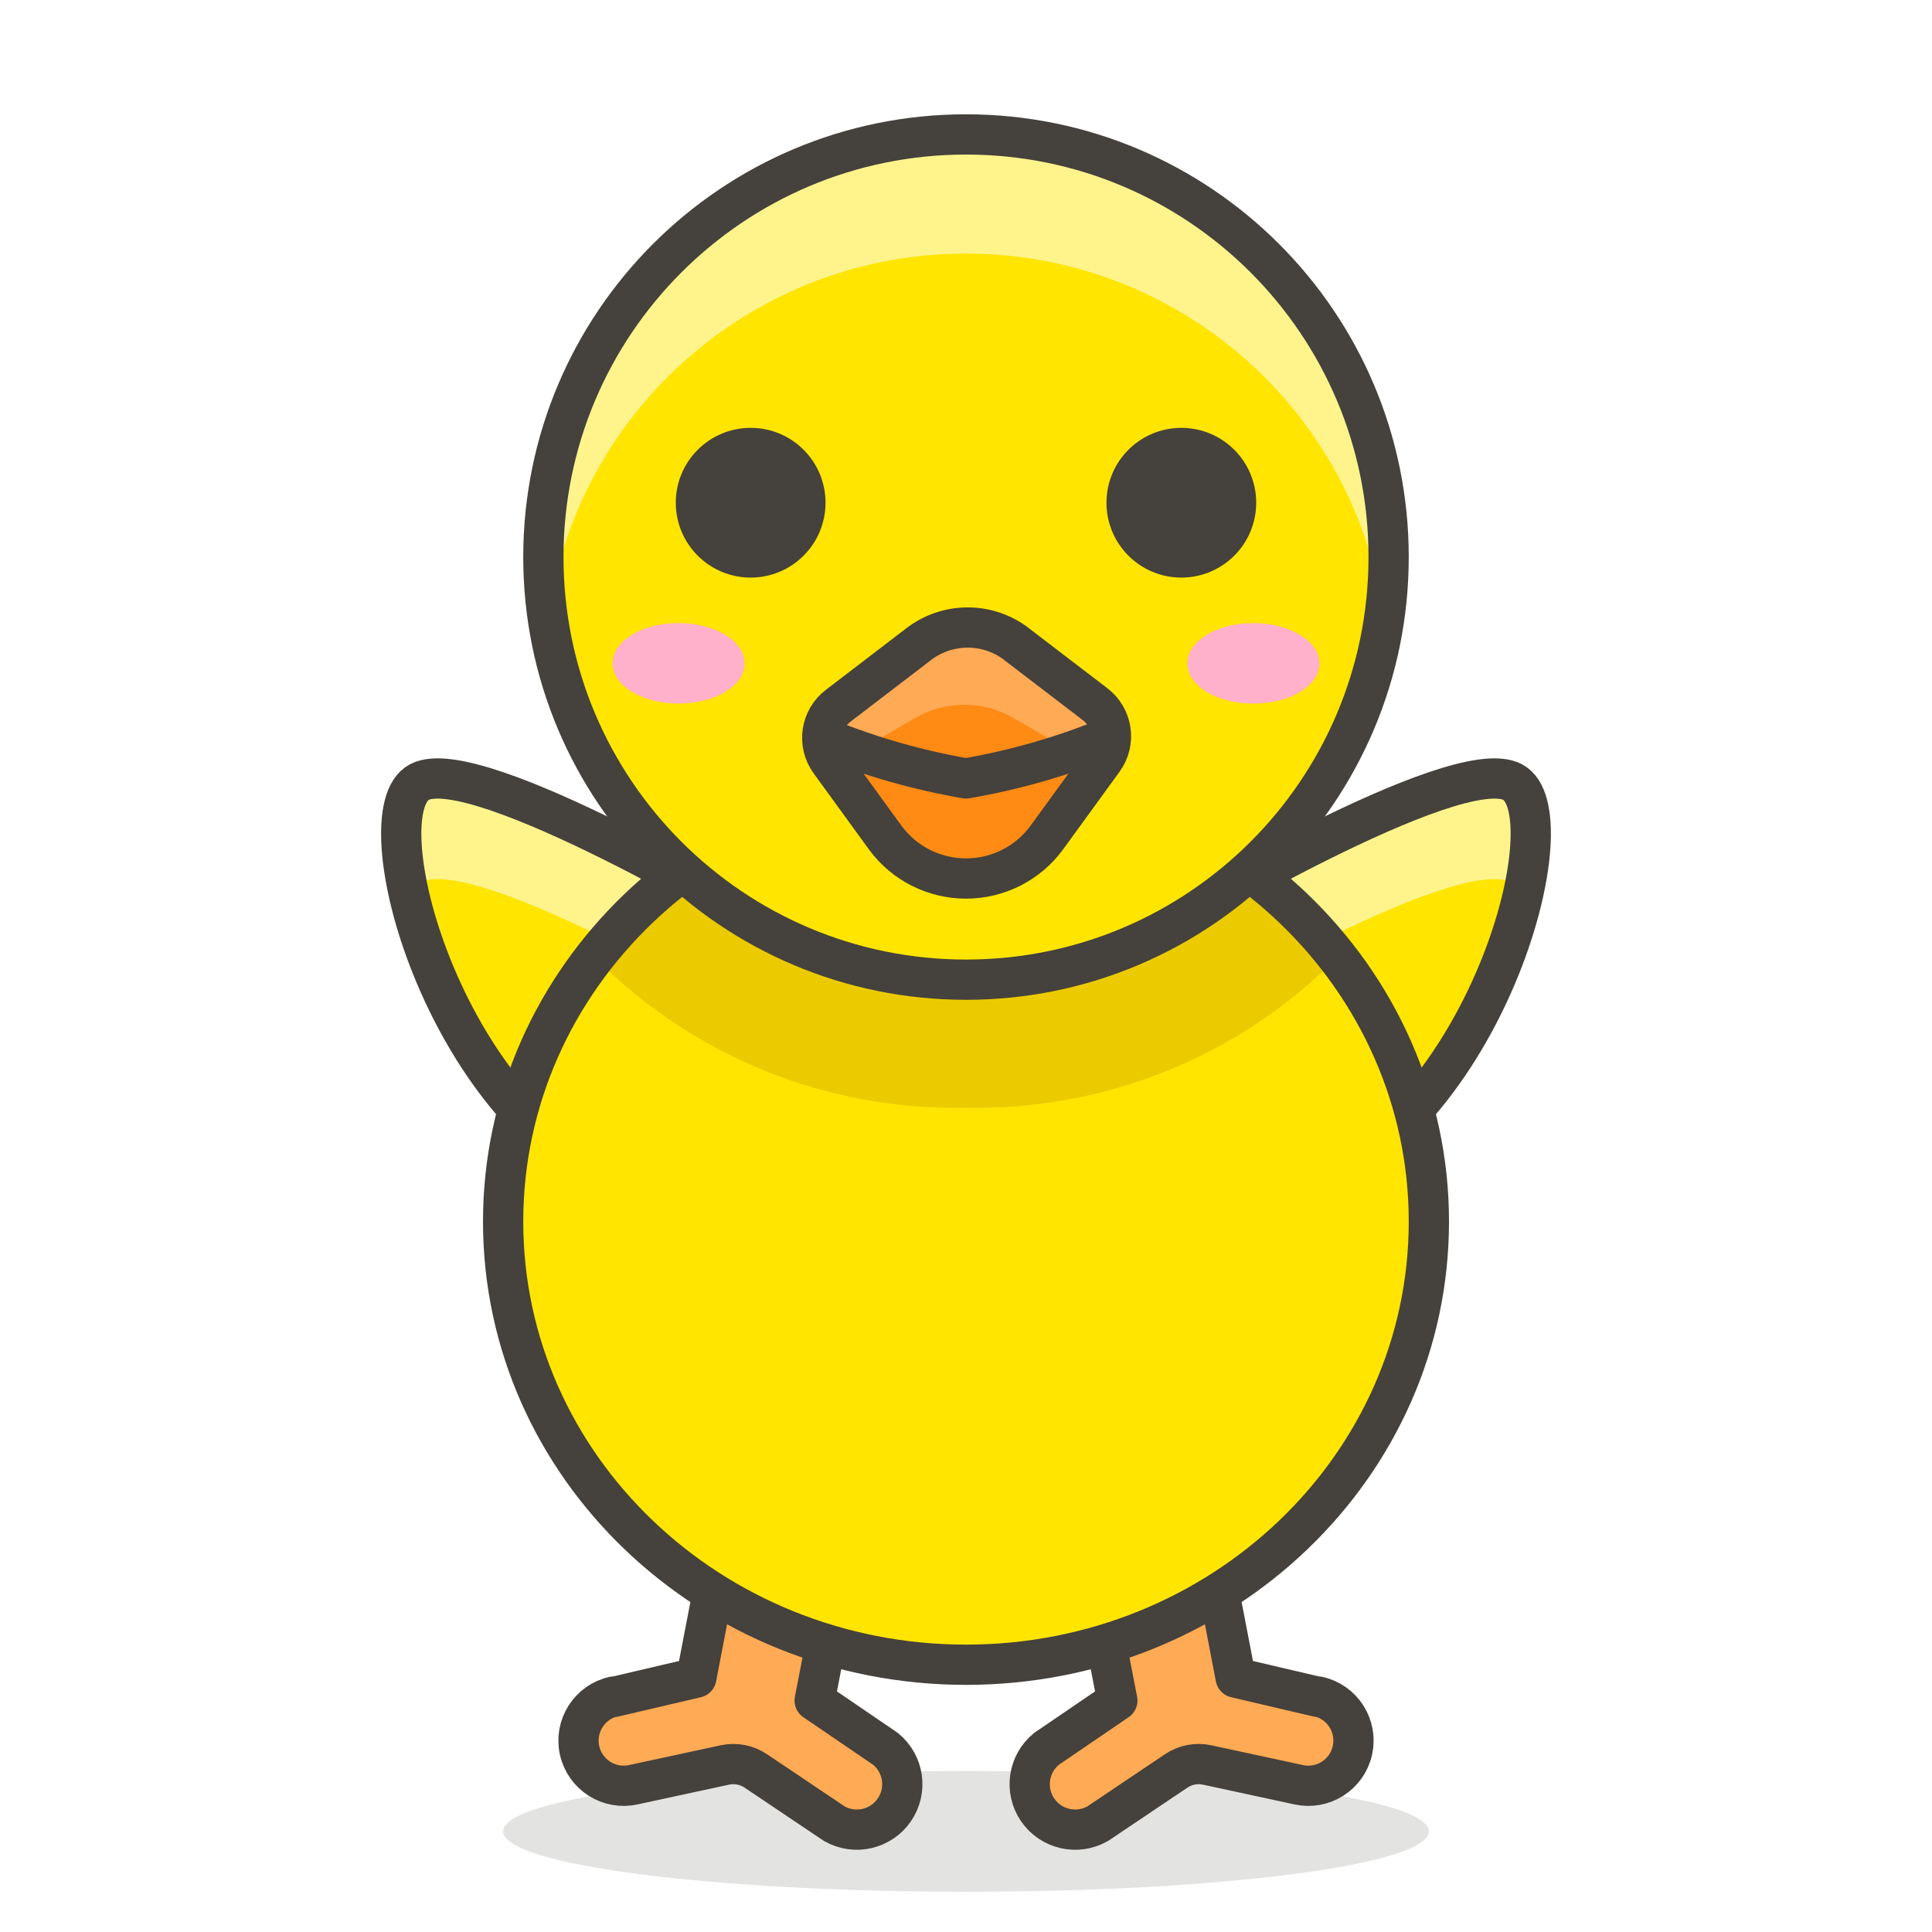
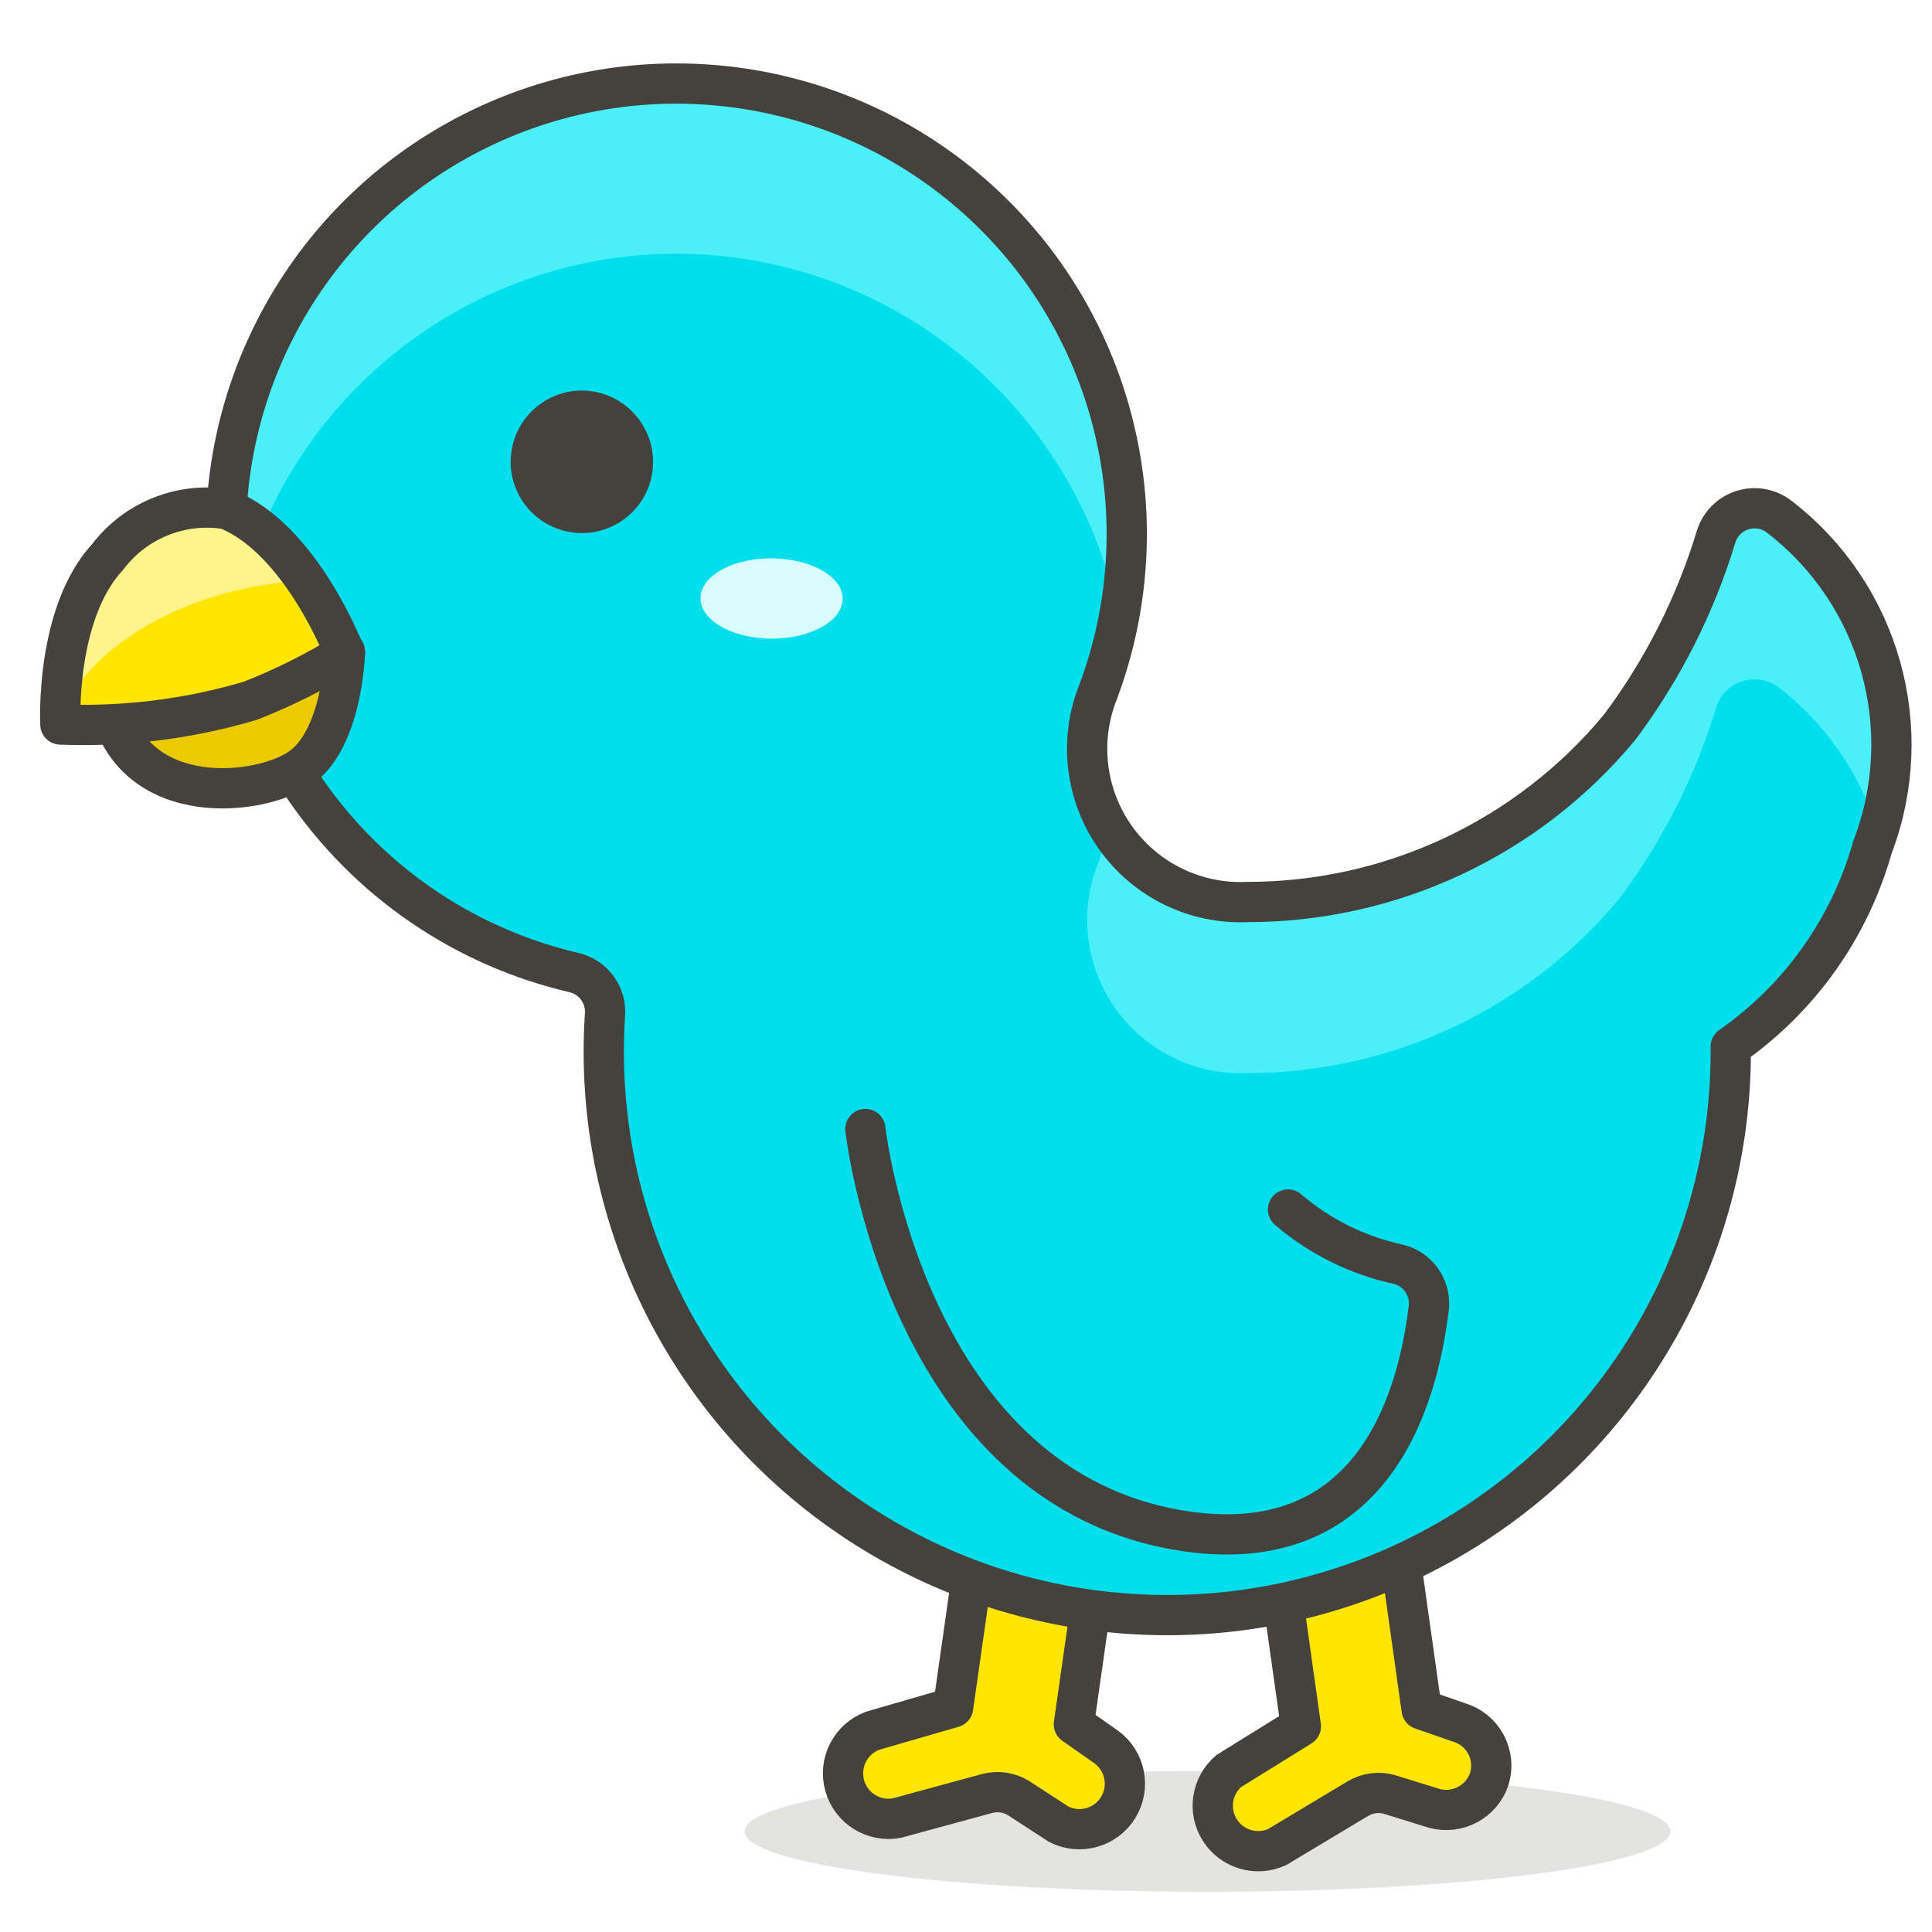
<svg xmlns="http://www.w3.org/2000/svg" width="48" height="48" viewBox="0 0 48 48">
-   <path fill="#45413c" d="M12.5 45.5a11.5 1.5 0 1 0 23 0a11.5 1.5 0 1 0-23 0" opacity="0.15" />
-   <path fill="#ffaa54" stroke="#45413c" stroke-linecap="round" stroke-linejoin="round" d="m32.75 42.16l-2.05-.48l-1.07-5.56l-2.95.56l1.08 5.57l-1.76 1.2a1.13 1.13 0 0 0 1.27 1.86L29.22 44a1 1 0 0 1 .77-.15l2.27.49a1.12 1.12 0 0 0 .49-2.19Zm-17.5 0l2.05-.48l1.07-5.56l2.95.56l-1.08 5.57l1.76 1.2a1.13 1.13 0 0 1-1.27 1.86L18.78 44a1 1 0 0 0-.77-.15l-2.27.49a1.12 1.12 0 0 1-.49-2.19Z" stroke-width="1" />
-   <path fill="#ffe500" d="M29.08 22.93s7.08-4.25 8.5-3.5s-.58 8.17-5 10s-3.5-6.5-3.5-6.5m-10.16 0s-7.08-4.25-8.5-3.5s.58 8.17 5 10s3.5-6.5 3.5-6.5" />
-   <path fill="#fff48c" d="M29.08 25.43s7.08-4.25 8.5-3.5a.76.76 0 0 1 .25.28c.32-1.4.25-2.51-.25-2.78c-1.42-.75-8.5 3.5-8.5 3.5a17.5 17.5 0 0 0 0 2.9c-.02-.25 0-.4 0-.4m-18.66-3.5c1.42-.75 8.5 3.5 8.5 3.5v.4a17.5 17.5 0 0 0 0-2.9s-7.08-4.25-8.5-3.5c-.5.27-.57 1.38-.25 2.78a.76.76 0 0 1 .25-.28" />
-   <path fill="none" stroke="#45413c" stroke-linecap="round" stroke-linejoin="round" d="M29.08 22.93s7.08-4.25 8.5-3.5s-.58 8.17-5 10s-3.5-6.5-3.5-6.5m-10.16 0s-7.08-4.25-8.5-3.5s.58 8.17 5 10s3.5-6.5 3.5-6.5" stroke-width="1" />
-   <path fill="#ffe500" d="M12.5 30.35a11.5 11.01 0 1 0 23 0a11.5 11.01 0 1 0-23 0" />
-   <path fill="#ebcb00" d="M24 27.52a12.58 12.58 0 0 0 9.22-3.73a11.78 11.78 0 0 0-18.44 0A12.58 12.58 0 0 0 24 27.52" />
-   <path fill="none" stroke="#45413c" stroke-linecap="round" stroke-linejoin="round" d="M12.5 30.35a11.5 11.01 0 1 0 23 0a11.5 11.01 0 1 0-23 0" stroke-width="1" />
-   <path fill="#ffe500" d="M13.5 13.84a10.5 10.5 0 1 0 21 0a10.5 10.5 0 1 0-21 0" />
-   <path fill="#fff48c" d="M24 6.3a10.48 10.48 0 0 1 10.38 9a10 10 0 0 0 .12-1.48a10.5 10.5 0 0 0-21 0a10 10 0 0 0 .12 1.48A10.48 10.48 0 0 1 24 6.3" />
-   <path fill="none" stroke="#45413c" stroke-linecap="round" stroke-linejoin="round" d="M13.5 13.84a10.5 10.5 0 1 0 21 0a10.5 10.5 0 1 0-21 0" stroke-width="1" />
-   <path fill="#ff8a14" d="m22.83 16l-2 1.53a1 1 0 0 0-.21 1.39l1.38 1.9a2.49 2.49 0 0 0 4 0l1.41-1.94a1 1 0 0 0-.21-1.39l-2-1.53a2 2 0 0 0-2.37.04" />
-   <path fill="#ffaa54" d="M20.7 19.05a.3.3 0 0 1 .09-.08l2-1.16a2.43 2.43 0 0 1 2.34 0l2 1.16a.3.3 0 0 1 .09.08l.12-.17a1 1 0 0 0-.21-1.39l-2-1.53a2 2 0 0 0-2.34 0l-2 1.53a1 1 0 0 0-.21 1.39Z" />
-   <path fill="none" stroke="#45413c" stroke-linecap="round" stroke-linejoin="round" d="m22.83 16l-2 1.53a1 1 0 0 0-.21 1.39l1.38 1.9a2.49 2.49 0 0 0 4 0l1.41-1.94a1 1 0 0 0-.21-1.39l-2-1.53a2 2 0 0 0-2.37.04" stroke-width="1" />
-   <path fill="none" stroke="#45413c" stroke-linecap="round" stroke-linejoin="round" d="M20.5 18.34a17 17 0 0 0 3.5 1a17 17 0 0 0 3.5-1" stroke-width="1" />
-   <path fill="#45413c" stroke="#45413c" stroke-linecap="round" stroke-linejoin="round" d="M27.99 12.49a1.36 1.36 0 1 0 2.72 0a1.36 1.36 0 1 0-2.72 0m-10.7 0a1.36 1.36 0 1 0 2.72 0a1.36 1.36 0 1 0-2.72 0" stroke-width="1" />
-   <path fill="#ffb0ca" d="M32.78 16.48c0 .56-.73 1-1.64 1s-1.64-.44-1.64-1s.74-1 1.64-1s1.64.45 1.64 1m-14.28 0c0 .56-.74 1-1.64 1s-1.64-.44-1.64-1s.73-1 1.64-1s1.64.45 1.64 1" />
+   <path fill="#45413c" d="M18.5 45.5a11.5 1.5 0 1 0 23 0a11.5 1.5 0 1 0-23 0" opacity="0.15" />
+   <path fill="#ffe500" stroke="#45413c" stroke-linecap="round" stroke-linejoin="round" d="m21.68 43l2-.58l.8-5.61l3 .42l-.8 5.61l.8.56a1.13 1.13 0 0 1-1.18 1.92l-1-.65a1 1 0 0 0-.78-.11l-2.24.61a1.13 1.13 0 0 1-.6-2.17m8.85 1l1.79-1.11l-.79-5.61l3-.42l.79 5.61l.92.32A1.12 1.12 0 0 1 37 44.2a1.13 1.13 0 0 1-1.36.73l-1.13-.35a1 1 0 0 0-.78.11l-2 1.2a1.13 1.13 0 0 1-1.2-1.89" stroke-width="1" />
+   <path fill="#00dfeb" d="M44.22 12.85a1 1 0 0 0-1.58.47a15.3 15.3 0 0 1-2.41 4.76A12 12 0 0 1 31 22.41a3.81 3.81 0 0 1-3.71-5.24a11.19 11.19 0 1 0-13 7a1 1 0 0 1 .74 1.05A14 14 0 1 0 43 26a9 9 0 0 0 3.52-4.95a7.14 7.14 0 0 0-2.3-8.2" />
+   <path fill="#4aeff7" d="M27.29 21.42A3.81 3.81 0 0 0 31 26.66a12 12 0 0 0 9.23-4.33a15.3 15.3 0 0 0 2.41-4.76a1 1 0 0 1 1.58-.47a7.2 7.2 0 0 1 2.41 3.46a7.06 7.06 0 0 0-2.41-7.71a1 1 0 0 0-1.58.47a15.3 15.3 0 0 1-2.41 4.76A12 12 0 0 1 31 22.41a3.68 3.68 0 0 1-3.44-1.85c-.09.29-.17.58-.27.86M18.11 6.38a11.23 11.23 0 0 1 9.68 8.94a11.18 11.18 0 1 0-22.16-2.08a11 11 0 0 0 .21 2.14a11.17 11.17 0 0 1 12.27-9" />
+   <path fill="none" stroke="#45413c" stroke-linecap="round" stroke-linejoin="round" d="M44.22 12.85a1 1 0 0 0-1.58.47a15.3 15.3 0 0 1-2.41 4.76A12 12 0 0 1 31 22.41a3.81 3.81 0 0 1-3.71-5.24a11.19 11.19 0 1 0-13 7a1 1 0 0 1 .74 1.05A14 14 0 1 0 43 26a9 9 0 0 0 3.52-4.95a7.14 7.14 0 0 0-2.3-8.2" stroke-width="1" />
+   <path fill="#ebcb00" stroke="#45413c" stroke-linecap="round" stroke-linejoin="round" d="M8.57 16.19s-.05 2.25-1.18 2.94s-4.22.93-4.71-1.77S7.15 14 8.57 16.19" stroke-width="1" />
+   <path fill="#ffe500" d="M5.63 12.65a3.09 3.09 0 0 0-2.95 1.18C1.36 15.25 1.5 18 1.5 18a14.6 14.6 0 0 0 4.72-.59a15 15 0 0 0 2.35-1.17s-1.08-2.85-2.94-3.59" />
+   <path fill="#fff48c" d="M7.61 14.42a4.7 4.7 0 0 0-2-1.77a3.09 3.09 0 0 0-2.95 1.18a6.22 6.22 0 0 0-1.18 3.9c.9-1.82 3.28-3.16 6.13-3.31" />
+   <path fill="none" stroke="#45413c" stroke-linecap="round" stroke-linejoin="round" d="M5.63 12.65a3.09 3.09 0 0 0-2.95 1.18C1.36 15.25 1.5 18 1.5 18a14.6 14.6 0 0 0 4.72-.59a15 15 0 0 0 2.35-1.17s-1.08-2.85-2.94-3.59m15.87 15.4s1 9 8 10c4.81.68 5.77-3.63 6-5.58a1 1 0 0 0-.76-1.06A6.24 6.24 0 0 1 32 30.05" stroke-width="1" />
+   <path fill="#45413c" d="M16.18 11.88a1.77 1.77 0 1 1-1.32-2.13a1.78 1.78 0 0 1 1.32 2.13" />
+   <path fill="#d9fdff" d="M20.89 15.1c-.22.53-1.17.87-2.12.74s-1.54-.66-1.32-1.2s1.17-.87 2.12-.74s1.54.66 1.32 1.2" />
</svg>
